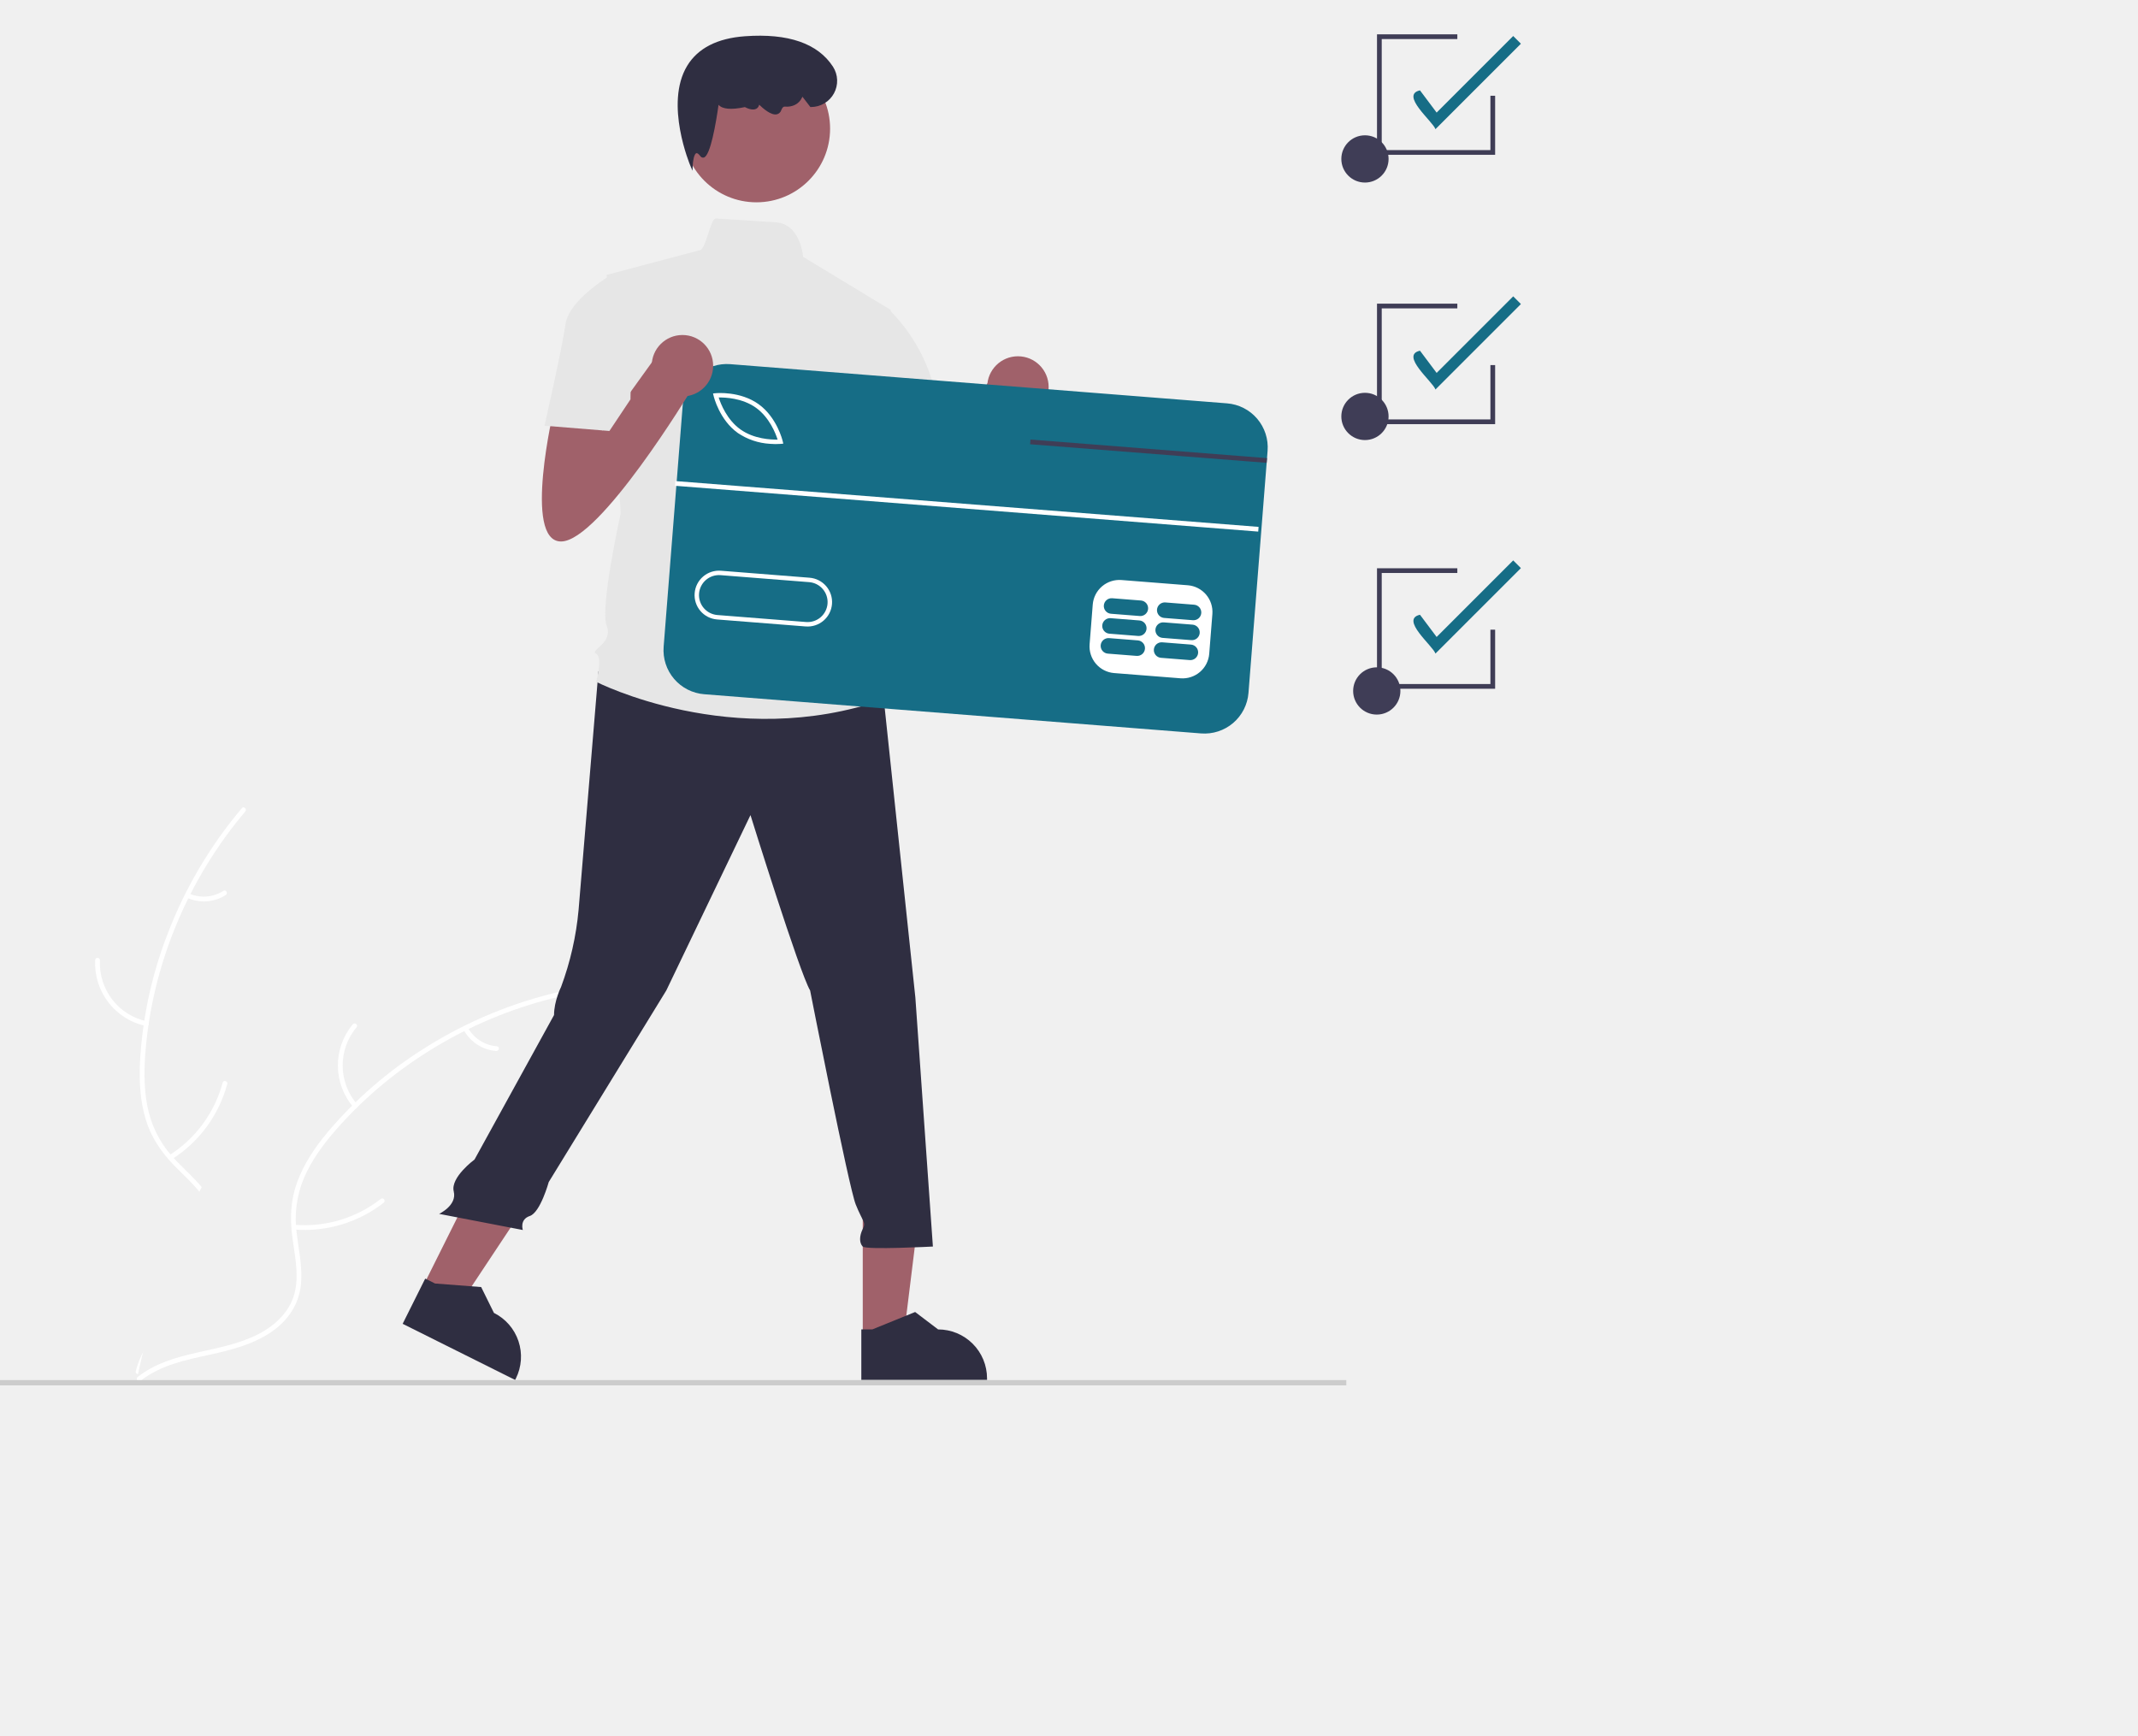
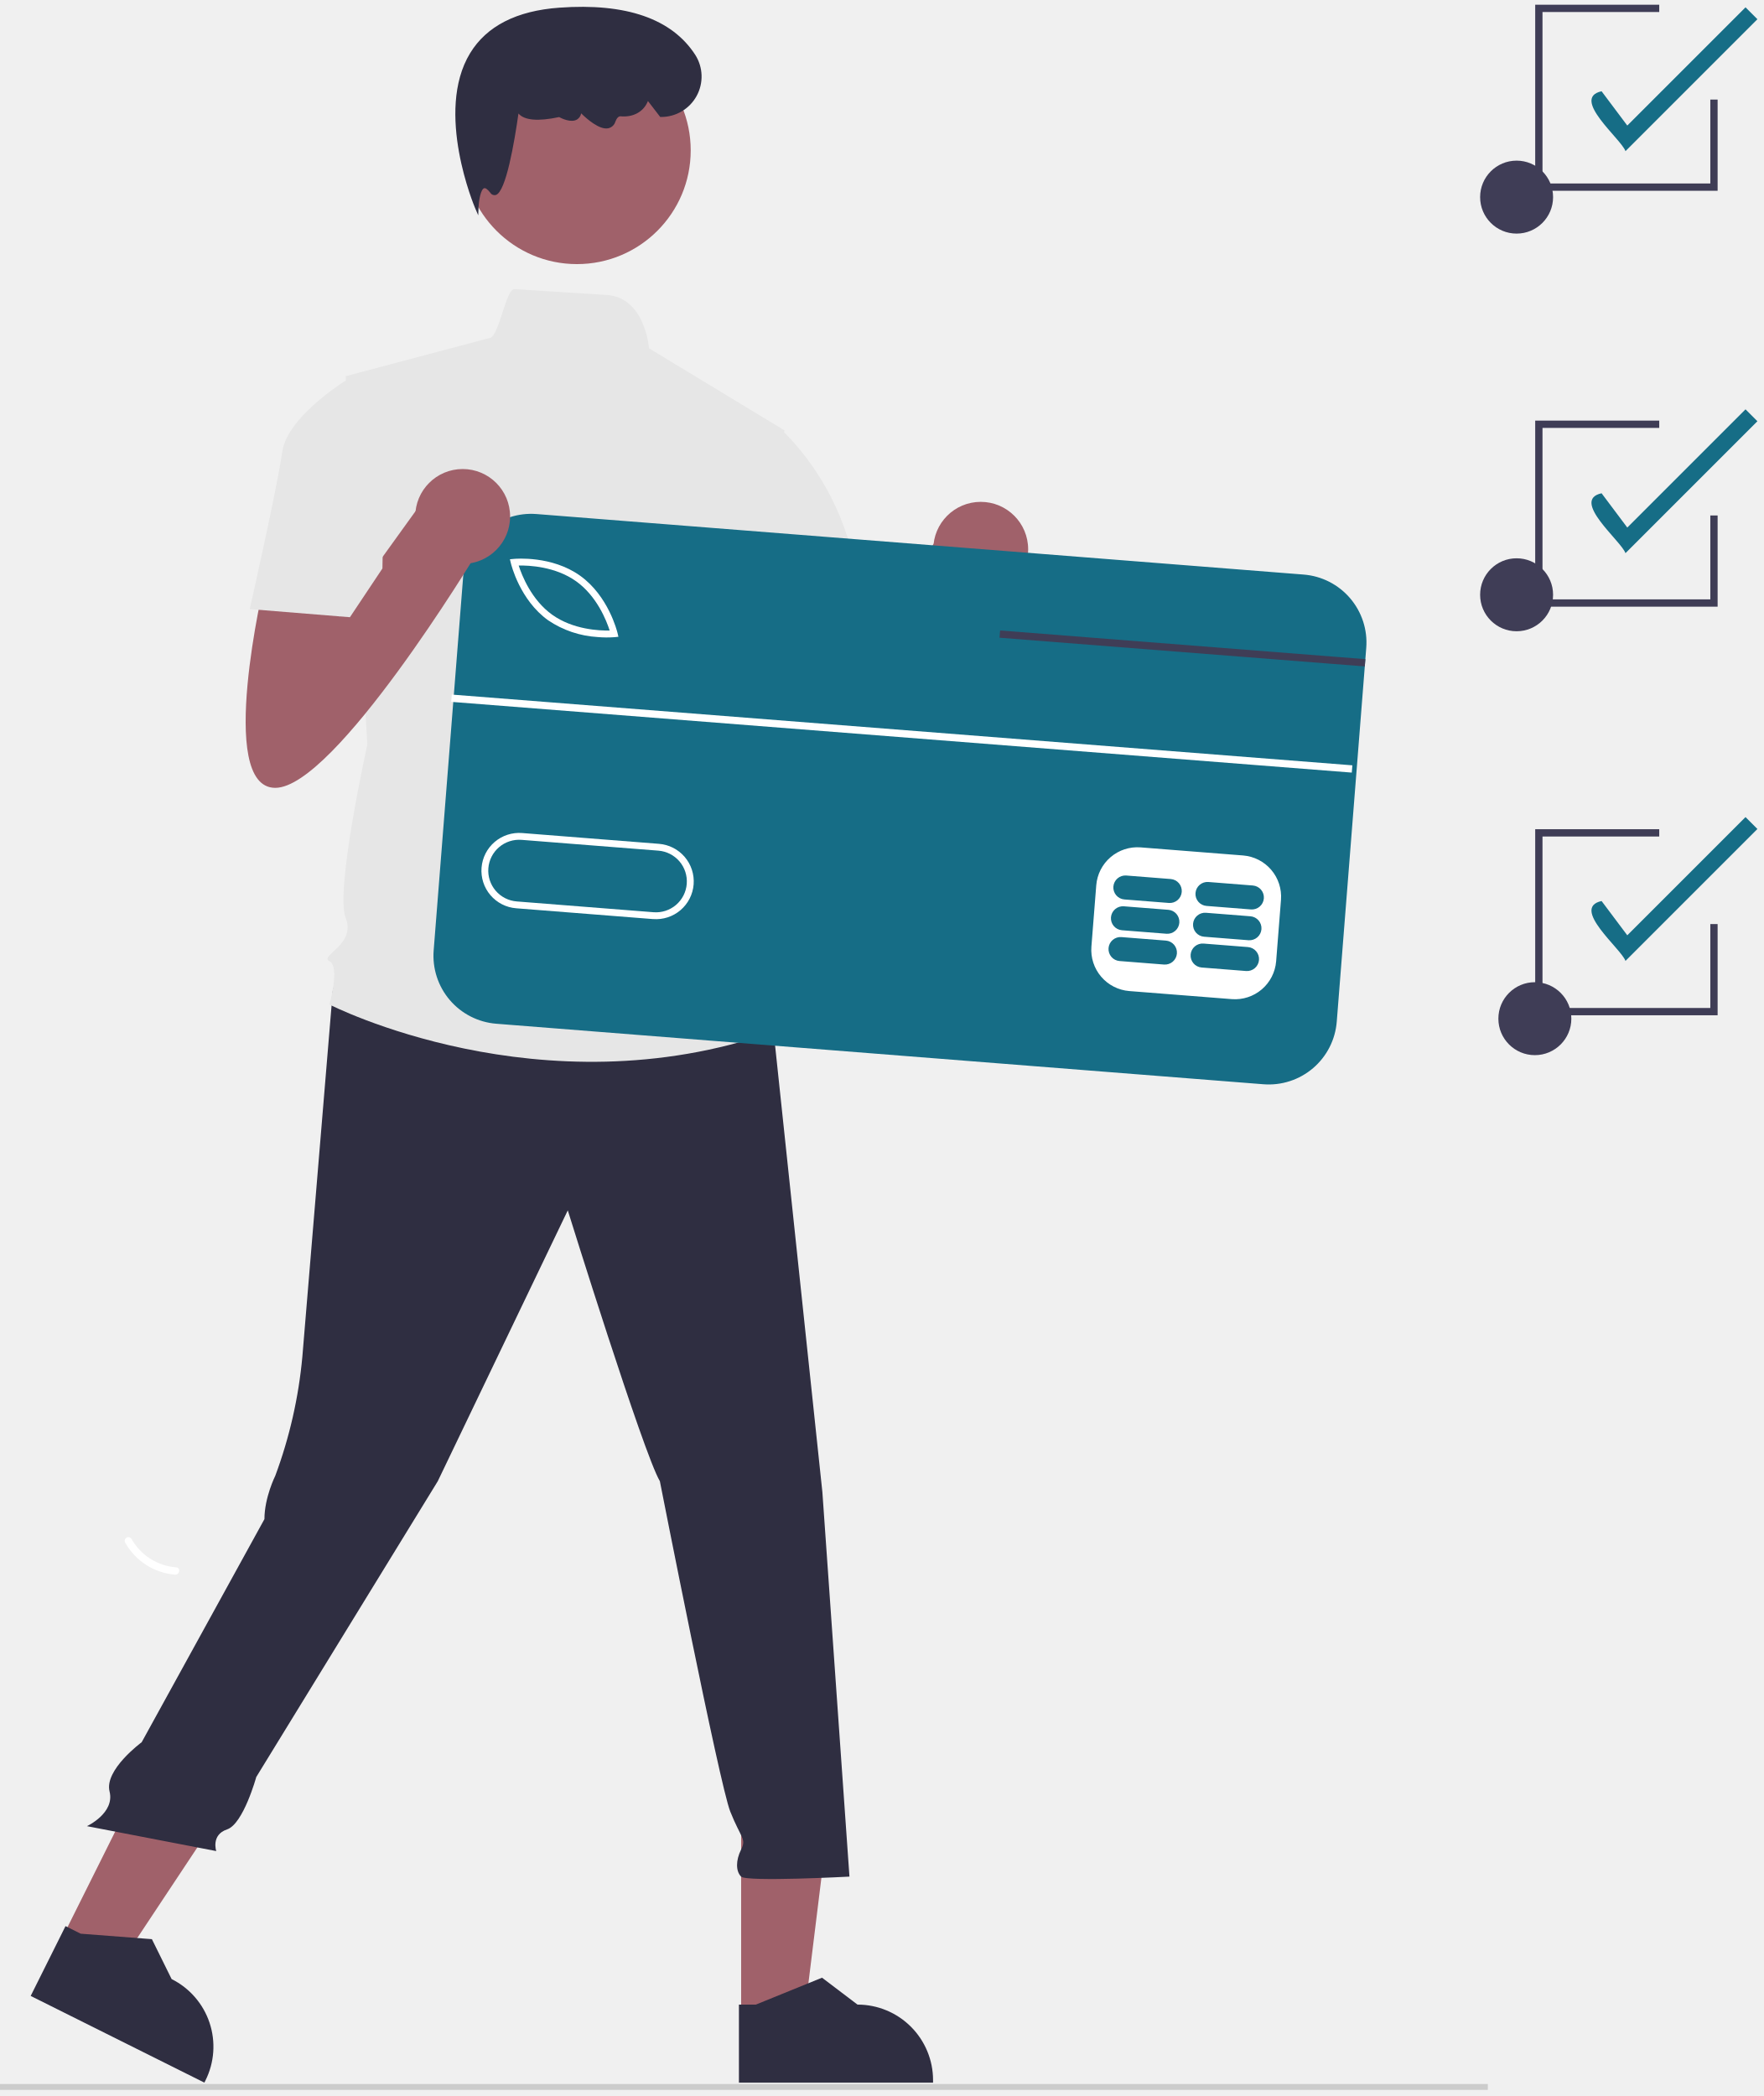
- <svg xmlns="http://www.w3.org/2000/svg" width="526" height="427" viewBox="0 0 526 427" fill="none">
-   <g clip-path="url(#clip0_826_1557)">
-     <path d="M16.66 261.603C19.265 235.012 35.011 208.469 60.063 199.184C50.806 226.725 51.588 256.653 62.272 283.672C66.43 294.077 72.138 305.218 68.761 315.902C66.659 322.55 61.23 327.736 55.096 331.05C48.961 334.364 42.101 336.046 35.327 337.696L34.015 338.84C22.563 314.701 14.055 288.193 16.66 261.603Z" fill="#F0F0F0" />
-     <path d="M60.328 199.679C46.182 216.375 37.28 237.697 35.723 259.557C35.386 264.283 35.456 269.106 36.608 273.726C37.765 278.22 40.105 282.322 43.383 285.607C46.379 288.73 49.805 291.579 51.989 295.376C54.291 299.379 54.496 303.99 53.105 308.342C51.403 313.666 47.889 318.062 44.303 322.241C40.322 326.88 36.114 331.637 34.528 337.692C34.336 338.425 33.209 338.084 33.4 337.352C36.159 326.817 46.154 320.614 50.749 311.07C52.893 306.617 53.708 301.491 51.47 296.907C49.512 292.899 45.982 289.959 42.922 286.822C39.708 283.529 37.215 279.889 35.864 275.452C34.482 270.914 34.223 266.084 34.437 261.37C35.003 250.684 37.245 240.154 41.082 230.165C45.397 218.74 51.635 208.138 59.526 198.816C60.014 198.24 60.813 199.106 60.328 199.679Z" fill="white" />
-     <path d="M35.854 252.425C32.193 251.637 28.932 249.573 26.653 246.602C24.373 243.631 23.224 239.947 23.411 236.207C23.42 236.055 23.488 235.912 23.6 235.808C23.712 235.705 23.86 235.649 24.013 235.653C24.166 235.657 24.311 235.719 24.418 235.828C24.526 235.937 24.587 236.083 24.588 236.235C24.408 239.718 25.479 243.149 27.607 245.911C29.735 248.673 32.781 250.584 36.194 251.297C36.935 251.453 36.591 252.58 35.854 252.425Z" fill="white" />
-     <path d="M41.656 284.223C48.123 280.129 52.81 273.748 54.781 266.352C54.976 265.619 56.103 265.959 55.909 266.692C53.843 274.384 48.952 281.015 42.212 285.261C41.57 285.665 41.016 284.625 41.656 284.223Z" fill="white" />
-     <path d="M46.518 219.827C47.871 220.427 49.351 220.682 50.827 220.568C52.303 220.454 53.727 219.976 54.972 219.176C55.609 218.764 56.162 219.804 55.529 220.214C54.149 221.091 52.575 221.618 50.945 221.747C49.315 221.876 47.679 221.604 46.178 220.954C46.031 220.905 45.909 220.801 45.836 220.665C45.763 220.529 45.744 220.37 45.784 220.22C45.83 220.071 45.933 219.946 46.07 219.873C46.208 219.799 46.368 219.782 46.518 219.827Z" fill="white" />
-     <path d="M138.347 244.516C137.957 244.785 137.566 245.053 137.175 245.332C131.943 248.972 127.015 253.03 122.44 257.467C122.081 257.805 121.722 258.152 121.373 258.499C110.465 269.308 101.659 282.047 95.401 296.07C92.916 301.653 90.859 307.416 89.249 313.311C87.025 321.451 85.262 330.455 80.616 337.187C80.139 337.895 79.619 338.573 79.058 339.216L35.513 340.352C35.412 340.305 35.312 340.267 35.211 340.22L33.475 340.345C33.536 340.035 33.607 339.715 33.669 339.406C33.704 339.226 33.749 339.046 33.784 338.866C33.811 338.746 33.838 338.626 33.855 338.516C33.863 338.476 33.872 338.436 33.881 338.406C33.898 338.296 33.926 338.196 33.943 338.096C34.334 336.306 34.738 334.516 35.155 332.726C35.155 332.716 35.155 332.716 35.164 332.706C38.378 319.071 42.759 305.585 49.047 293.193C49.236 292.82 49.425 292.437 49.634 292.064C52.499 286.494 55.815 281.167 59.548 276.137C61.601 273.39 63.792 270.748 66.112 268.222C72.12 261.706 79.115 256.176 86.841 251.834C102.244 243.181 120.243 239.55 137.065 244.152C137.496 244.27 137.917 244.388 138.347 244.516Z" fill="#F0F0F0" />
-     <path d="M138.263 245.071C116.917 249.886 96.971 261.551 82.567 278.067C79.453 281.638 76.605 285.531 74.743 289.913C72.961 294.198 72.359 298.882 73 303.478C73.511 307.776 74.531 312.113 73.989 316.46C73.417 321.042 70.805 324.847 67.074 327.484C62.509 330.711 57.057 332.104 51.678 333.282C45.706 334.59 39.482 335.854 34.57 339.734C33.975 340.204 33.281 339.253 33.875 338.783C42.42 332.033 54.136 333.098 63.55 328.244C67.943 325.979 71.68 322.377 72.653 317.37C73.503 312.991 72.454 308.518 71.899 304.171C71.316 299.607 71.517 295.199 73.109 290.843C74.738 286.388 77.44 282.375 80.449 278.74C87.334 270.549 95.464 263.491 104.542 257.825C114.866 251.301 126.23 246.592 138.142 243.9C138.88 243.734 138.996 244.906 138.263 245.071Z" fill="white" />
-     <path d="M86.967 272.451C84.519 269.618 83.157 266.007 83.126 262.262C83.095 258.518 84.395 254.885 86.796 252.011C87.283 251.431 88.207 252.162 87.719 252.742C85.479 255.414 84.268 258.799 84.304 262.286C84.34 265.772 85.622 269.131 87.917 271.756C88.415 272.327 87.462 273.019 86.967 272.451Z" fill="white" />
-     <path d="M72.455 301.333C80.083 301.958 87.668 299.685 93.695 294.967C94.291 294.499 94.986 295.45 94.39 295.917C88.109 300.815 80.212 303.165 72.275 302.497C71.518 302.433 71.702 301.27 72.455 301.333Z" fill="white" />
-     <path d="M115.108 252.844C115.827 254.138 116.855 255.233 118.102 256.03C119.348 256.828 120.773 257.304 122.249 257.415C123.006 257.469 122.821 258.632 122.069 258.578C120.439 258.448 118.866 257.921 117.487 257.043C116.108 256.164 114.965 254.962 114.158 253.54C114.07 253.412 114.035 253.256 114.058 253.103C114.082 252.95 114.163 252.812 114.285 252.717C114.411 252.625 114.568 252.587 114.722 252.611C114.877 252.635 115.015 252.719 115.108 252.844Z" fill="white" />
-     <path d="M353.158 31.777C352.508 29.857 344.355 23.331 349.351 22.234L353.448 27.697L372.285 8.861L374.179 10.756L353.158 31.777Z" fill="#166D86" />
-     <path d="M353.158 95.828C352.508 93.908 344.355 87.382 349.351 86.285L353.448 91.748L372.285 72.912L374.179 74.807L353.158 95.828Z" fill="#166D86" />
-     <path d="M353.158 160.794C352.508 158.874 344.355 152.348 349.351 151.251L353.448 156.714L372.285 137.878L374.179 139.773L353.158 160.794Z" fill="#166D86" />
-     <path d="M335.813 108.27C339.023 108.27 341.625 105.668 341.625 102.458C341.625 99.248 339.023 96.645 335.813 96.645C332.602 96.645 330 99.248 330 102.458C330 105.668 332.602 108.27 335.813 108.27Z" fill="#3F3D56" />
-     <path d="M335.813 44.913C339.023 44.913 341.625 42.311 341.625 39.101C341.625 35.891 339.023 33.288 335.813 33.288C332.602 33.288 330 35.891 330 39.101C330 42.311 332.602 44.913 335.813 44.913Z" fill="#3F3D56" />
-     <path d="M338.72 175.809C341.93 175.809 344.532 173.206 344.532 169.996C344.532 166.786 341.93 164.184 338.72 164.184C335.51 164.184 332.907 166.786 332.907 169.996C332.907 173.206 335.51 175.809 338.72 175.809Z" fill="#3F3D56" />
-     <path d="M367.839 169.455H338.776V139.81H358.539V140.973H339.939V168.292H366.677V154.923H367.839V169.455Z" fill="#3F3D56" />
-     <path d="M367.839 104.354H338.776V74.71H358.539V75.872H339.939V103.191H366.677V89.822H367.839V104.354Z" fill="#3F3D56" />
-     <path d="M367.839 38.09H338.776V8.446H358.539V9.609H339.939V36.928H366.677V23.559H367.839V38.09Z" fill="#3F3D56" />
-     <path d="M218.846 105.656C218.846 105.656 211.079 138.451 220.572 138.451C230.066 138.451 252.505 101.341 252.505 101.341L244.737 91.847L230.796 111.203L230.066 101.341L218.846 105.656Z" fill="#A0616A" />
-     <path d="M250.434 102.766C254.608 102.766 257.991 99.383 257.991 95.21C257.991 91.037 254.608 87.654 250.434 87.654C246.261 87.654 242.878 91.037 242.878 95.21C242.878 99.383 246.261 102.766 250.434 102.766Z" fill="#A0616A" />
-     <path d="M212.261 329.019L222.318 329.018L227.104 290.222L212.258 290.222L212.261 329.019Z" fill="#A0616A" />
-     <path d="M211.906 339.512L242.837 339.511V339.119C242.836 335.926 241.568 332.864 239.31 330.607C237.052 328.349 233.99 327.081 230.798 327.081H230.797L225.147 322.794L214.606 327.081L211.906 327.081L211.906 339.512Z" fill="#2F2E41" />
-     <path d="M104.067 316.47L113.067 320.961L134.673 288.385L121.391 281.756L104.067 316.47Z" fill="#A0616A" />
-     <path d="M99.064 325.7L126.739 339.512L126.914 339.162C128.34 336.305 128.572 332.999 127.56 329.97C126.548 326.942 124.375 324.44 121.518 323.014L121.518 323.013L118.377 316.655L107.03 315.784L104.614 314.578L99.064 325.7Z" fill="#2F2E41" />
-     <path d="M331.229 339.549H0V340.852H331.229V339.549Z" fill="#CCCCCC" />
-     <path d="M147.232 165.151C147.232 165.151 143.212 213.482 142.349 223.838C141.757 230.33 140.306 236.715 138.034 242.825C138.034 242.825 136.308 246.277 136.308 249.729L116.746 285.281C116.746 285.281 110.768 289.675 111.631 293.127C112.494 296.579 108.027 298.65 108.027 298.65L128.628 302.62C128.628 302.62 127.764 300.031 130.354 299.168C132.943 298.305 135.004 290.82 135.004 290.82L163.925 243.688L184.637 200.536C184.637 200.536 196.72 239.373 199.309 243.688C199.309 243.688 208.802 292.018 210.528 296.333C212.254 300.648 213.118 300.648 212.254 302.374C211.391 304.1 211.391 305.826 212.254 306.689C213.118 307.552 229.515 306.689 229.515 306.689L225.2 245.414L217.433 172.056L177.733 159.974L147.232 165.151Z" fill="#2F2E41" />
-     <path d="M186.1 49.774C196.109 49.774 204.223 41.66 204.223 31.65C204.223 21.641 196.109 13.527 186.1 13.527C176.09 13.527 167.976 21.641 167.976 31.65C167.976 41.66 176.09 49.774 186.1 49.774Z" fill="#A0616A" />
-     <path d="M219.158 76.26L197.583 63.188C197.583 63.188 196.985 55.071 190.838 54.689C187.752 54.497 183.12 54.204 176.17 53.756C174.701 53.661 173.71 61.697 172.027 61.588L149.253 67.629L152.705 126.316C152.705 126.316 147.527 149.617 149.253 153.933C150.979 158.248 144.938 159.974 146.664 160.837C148.39 161.7 146.664 167.741 146.664 167.741C146.664 167.741 180.322 185.002 217.432 172.056L213.98 160.837C214.45 159.37 214.538 157.808 214.236 156.298C213.934 154.788 213.252 153.38 212.254 152.206C212.254 152.206 215.706 147.028 211.391 142.713C211.391 142.713 213.117 134.946 208.802 131.494L207.939 119.411L210.528 113.37L219.158 76.26Z" fill="#E6E6E6" />
-     <path d="M170.373 42.004L169.866 40.827C169.801 40.675 163.392 25.523 169.073 16.177C171.703 11.85 176.485 9.407 183.285 8.917C193.927 8.148 201.21 10.672 204.938 16.414C205.563 17.388 205.914 18.511 205.955 19.667C205.996 20.823 205.724 21.969 205.169 22.984C204.614 23.998 203.795 24.845 202.8 25.434C201.804 26.023 200.669 26.333 199.512 26.331H199.369L197.414 23.792L197.3 24.039C196.592 25.571 194.966 26.409 193.062 26.226C192.738 26.202 192.451 26.482 192.221 27.08C192.143 27.342 191.997 27.578 191.797 27.763C191.596 27.949 191.35 28.077 191.083 28.134C189.676 28.408 187.671 26.636 186.773 25.753C186.738 25.956 186.66 26.15 186.545 26.32C186.429 26.491 186.278 26.635 186.101 26.742C185.156 27.288 183.683 26.575 183.261 26.348C179.894 27.063 177.715 26.872 176.782 25.78C176.149 30.258 174.791 38.317 173.162 38.764C172.991 38.803 172.813 38.787 172.653 38.717C172.493 38.647 172.36 38.527 172.273 38.376C171.881 37.866 171.53 37.613 171.311 37.684C170.781 37.852 170.469 39.597 170.424 40.724L170.373 42.004Z" fill="#2F2E41" />
-     <path d="M209.665 77.123L218.274 75.724C224.476 81.683 228.7 89.4 230.378 97.836C232.967 111.644 233.83 114.233 233.83 114.233L213.117 119.411L201.897 97.836L209.665 77.123Z" fill="#E6E6E6" />
-     <path d="M171.463 95.083L166.143 162.529L301.916 173.239L307.236 105.794L171.463 95.083Z" fill="white" />
-     <path d="M185.969 100.309C182.646 97.936 178.428 97.764 176.816 97.799C177.308 99.333 178.836 103.269 182.158 105.643C185.489 108.022 189.703 108.188 191.312 108.155C190.82 106.621 189.292 102.683 185.969 100.309Z" fill="#166D86" />
-     <path d="M199.077 143.226L177.276 141.506C176.632 141.455 175.984 141.532 175.369 141.731C174.755 141.931 174.185 142.25 173.694 142.669C173.202 143.089 172.798 143.601 172.505 144.177C172.212 144.752 172.034 145.38 171.984 146.024C171.933 146.669 172.009 147.316 172.209 147.931C172.408 148.546 172.727 149.115 173.147 149.606C173.566 150.098 174.078 150.502 174.654 150.795C175.23 151.089 175.858 151.266 176.502 151.317L198.303 153.036C199.604 153.139 200.892 152.721 201.885 151.873C202.877 151.026 203.493 149.819 203.595 148.518C203.698 147.217 203.279 145.929 202.432 144.936C201.585 143.944 200.378 143.328 199.077 143.226Z" fill="#166D86" />
-     <path d="M301.884 99.238L179.652 89.595C178.23 89.483 176.8 89.652 175.444 90.093C174.087 90.533 172.831 91.237 171.747 92.163C170.662 93.089 169.771 94.22 169.123 95.49C168.476 96.761 168.085 98.147 167.973 99.569L163.272 159.119C163.046 161.991 163.97 164.835 165.841 167.026C167.711 169.217 170.376 170.576 173.248 170.803L295.48 180.446C296.902 180.558 298.332 180.389 299.688 179.948C301.044 179.507 302.3 178.804 303.385 177.878C304.469 176.952 305.361 175.821 306.008 174.55C306.656 173.28 307.047 171.894 307.158 170.472L311.626 113.872L311.716 112.716L311.858 110.916C311.97 109.495 311.801 108.065 311.36 106.708C310.919 105.352 310.216 104.096 309.29 103.011C308.363 101.927 307.233 101.036 305.962 100.388C304.691 99.741 303.306 99.35 301.884 99.238ZM298.275 151.05L297.5 160.861C297.358 162.593 296.537 164.2 295.214 165.328C293.892 166.457 292.176 167.016 290.443 166.883L274.09 165.594C272.357 165.453 270.751 164.631 269.622 163.308C268.494 161.986 267.935 160.27 268.068 158.537L268.842 148.726C268.984 146.994 269.806 145.388 271.129 144.259C272.451 143.131 274.166 142.572 275.9 142.704L292.247 143.994C293.979 144.136 295.586 144.958 296.715 146.279C297.844 147.601 298.405 149.316 298.275 151.05ZM170.902 145.934C171.029 144.347 171.78 142.874 172.991 141.84C174.202 140.806 175.774 140.294 177.362 140.417L199.162 142.138C199.95 142.199 200.718 142.414 201.422 142.772C202.126 143.13 202.753 143.623 203.267 144.223C203.78 144.823 204.171 145.518 204.415 146.269C204.66 147.02 204.754 147.812 204.693 148.6C204.632 149.387 204.416 150.155 204.057 150.859C203.699 151.563 203.206 152.189 202.605 152.702C202.005 153.215 201.309 153.605 200.558 153.849C199.807 154.093 199.015 154.187 198.227 154.125L198.216 154.128L176.416 152.407C175.628 152.345 174.861 152.128 174.158 151.769C173.454 151.41 172.828 150.915 172.316 150.314C171.804 149.713 171.416 149.017 171.173 148.265C170.93 147.513 170.838 146.721 170.902 145.934ZM175.569 97.41L175.42 96.8L176.047 96.743C176.292 96.716 182.091 96.195 186.605 99.42C191.12 102.645 192.504 108.302 192.564 108.539L192.707 109.15L192.082 109.213C191.194 109.279 190.302 109.273 189.414 109.196C186.592 109.03 183.866 108.11 181.522 106.53C177.008 103.305 175.623 97.648 175.569 97.41Z" fill="#166D86" />
-     <path d="M279.934 157.556L272.849 156.997C272.344 156.958 271.844 157.122 271.458 157.451C271.073 157.781 270.834 158.249 270.795 158.755C270.755 159.26 270.917 159.761 271.246 160.146C271.574 160.532 272.043 160.772 272.548 160.813L279.634 161.371C280.139 161.41 280.639 161.247 281.024 160.918C281.41 160.588 281.648 160.119 281.688 159.614C281.728 159.109 281.566 158.608 281.237 158.222C280.908 157.837 280.44 157.597 279.934 157.556Z" fill="#166D86" />
-     <path d="M293.016 158.588L285.93 158.029C285.425 157.991 284.925 158.154 284.54 158.483C284.155 158.813 283.917 159.282 283.877 159.787C283.837 160.292 283.999 160.792 284.328 161.178C284.656 161.564 285.124 161.803 285.629 161.844L292.715 162.403C293.22 162.442 293.72 162.279 294.105 161.949C294.49 161.62 294.728 161.151 294.768 160.646C294.808 160.141 294.646 159.64 294.317 159.255C293.989 158.869 293.521 158.629 293.016 158.588Z" fill="#166D86" />
-     <path d="M280.322 152.651L273.237 152.092C272.731 152.053 272.231 152.217 271.847 152.546C271.462 152.876 271.223 153.344 271.183 153.849C271.143 154.355 271.305 154.855 271.634 155.241C271.963 155.626 272.431 155.866 272.936 155.907L280.021 156.466C280.526 156.505 281.027 156.342 281.412 156.012C281.797 155.683 282.036 155.214 282.076 154.709C282.116 154.203 281.953 153.703 281.625 153.317C281.296 152.931 280.827 152.692 280.322 152.651Z" fill="#166D86" />
-     <path d="M293.403 153.683L286.317 153.124C285.812 153.085 285.312 153.248 284.927 153.578C284.541 153.907 284.303 154.376 284.263 154.881C284.223 155.387 284.385 155.887 284.714 156.273C285.043 156.659 285.511 156.898 286.016 156.939L293.102 157.498C293.607 157.537 294.108 157.374 294.493 157.044C294.878 156.715 295.117 156.246 295.157 155.741C295.197 155.235 295.034 154.735 294.705 154.349C294.377 153.963 293.908 153.724 293.403 153.683Z" fill="#166D86" />
-     <path d="M280.709 147.746L273.624 147.187C273.118 147.148 272.618 147.311 272.233 147.64C271.848 147.97 271.609 148.439 271.569 148.944C271.529 149.45 271.691 149.95 272.02 150.336C272.349 150.722 272.817 150.961 273.323 151.002L280.408 151.561C280.913 151.6 281.413 151.436 281.798 151.107C282.183 150.777 282.422 150.309 282.461 149.803C282.501 149.298 282.339 148.798 282.011 148.412C281.682 148.027 281.214 147.787 280.709 147.746Z" fill="#166D86" />
-     <path d="M293.789 148.778L286.704 148.219C286.199 148.18 285.699 148.343 285.314 148.673C284.929 149.002 284.69 149.471 284.65 149.976C284.611 150.481 284.773 150.982 285.101 151.367C285.43 151.753 285.898 151.993 286.403 152.034L293.488 152.593C293.994 152.631 294.493 152.468 294.878 152.139C295.263 151.809 295.502 151.34 295.542 150.835C295.582 150.33 295.419 149.83 295.091 149.444C294.762 149.058 294.294 148.819 293.789 148.778Z" fill="#166D86" />
-     <path d="M166.157 118.358L166.065 119.518L309.55 130.789L309.641 129.63L166.157 118.358Z" fill="white" />
-     <path d="M311.715 112.715L311.625 113.872L306.631 113.48L253.427 109.301L253.523 108.143L306.721 112.324L311.715 112.715Z" fill="#3F3D56" />
-     <path d="M136.307 100.425C136.307 100.425 128.54 133.22 138.033 133.22C147.527 133.22 169.966 96.109 169.966 96.109L162.198 86.616L148.257 105.972L147.527 96.109L136.307 100.425Z" fill="#A0616A" />
-     <path d="M167.896 97.535C172.069 97.535 175.453 94.152 175.453 89.979C175.453 85.806 172.069 82.422 167.896 82.422C163.723 82.422 160.34 85.806 160.34 89.979C160.34 94.152 163.723 97.535 167.896 97.535Z" fill="#A0616A" />
-     <path d="M155.54 72.808L150.362 67.629C150.362 67.629 140.006 73.671 139.143 79.712C138.28 85.753 133.964 104.74 133.964 104.74L149.93 106.034L155.109 98.267L155.54 72.808Z" fill="#E6E6E6" />
-   </g>
-   <defs>
-     <clipPath id="clip0_826_1557">
-       <rect width="525.666" height="340.852" fill="white" />
-     </clipPath>
-   </defs>
+ <svg xmlns="http://www.w3.org/2000/svg" width="170" height="202" viewBox="0 0 170 202" fill="none">
+   <path d="M12.661 148.287C13.095 149.069 13.718 149.731 14.472 150.214C15.226 150.697 16.088 150.984 16.98 151.051C17.438 151.084 17.326 151.788 16.871 151.755C15.886 151.677 14.934 151.358 14.1 150.826C13.265 150.295 12.574 149.568 12.086 148.707C12.033 148.63 12.011 148.536 12.026 148.443C12.04 148.351 12.089 148.267 12.163 148.21C12.239 148.154 12.334 148.131 12.428 148.146C12.521 148.16 12.604 148.211 12.661 148.287Z" fill="white" />
+   <path d="M156.653 14.567C156.26 13.406 151.328 9.459 154.35 8.795L156.828 12.1L168.222 0.706L169.368 1.852L156.653 14.567Z" fill="#166D86" />
+   <path d="M156.653 53.31C156.26 52.149 151.328 48.202 154.35 47.538L156.828 50.843L168.222 39.449L169.368 40.595L156.653 53.31Z" fill="#166D86" />
+   <path d="M156.653 92.607C156.26 91.446 151.328 87.499 154.35 86.835L156.828 90.139L168.222 78.746L169.368 79.892L156.653 92.607Z" fill="#166D86" />
+   <path d="M146.16 60.837C148.102 60.837 149.676 59.263 149.676 57.321C149.676 55.379 148.102 53.805 146.16 53.805C144.219 53.805 142.645 55.379 142.645 57.321C142.645 59.263 144.219 60.837 146.16 60.837Z" fill="#3F3D56" />
+   <path d="M146.16 22.513C148.102 22.513 149.676 20.939 149.676 18.997C149.676 17.056 148.102 15.481 146.16 15.481C144.219 15.481 142.645 17.056 142.645 18.997C142.645 20.939 144.219 22.513 146.16 22.513Z" fill="#3F3D56" />
+   <path d="M147.92 101.689C149.862 101.689 151.436 100.115 151.436 98.174C151.436 96.232 149.862 94.658 147.92 94.658C145.978 94.658 144.404 96.232 144.404 98.174C144.404 100.115 145.978 101.689 147.92 101.689Z" fill="#3F3D56" />
+   <path d="M165.533 97.846H147.953V79.915H159.907V80.618H148.656V97.143H164.83V89.056H165.533V97.846Z" fill="#3F3D56" />
+   <path d="M165.533 58.468H147.953V40.536H159.907V41.24H148.656V57.764H164.83V49.678H165.533V58.468Z" fill="#3F3D56" />
+   <path d="M165.533 18.386H147.953V0.455H159.907V1.158H148.656V17.683H164.83V9.596H165.533V18.386Z" fill="#3F3D56" />
+   <path d="M75.41 59.255C75.41 59.255 70.711 79.093 76.454 79.093C82.196 79.093 95.769 56.645 95.769 56.645L91.071 50.903L82.638 62.611L82.196 56.645L75.41 59.255Z" fill="#A0616A" />
+   <path d="M94.516 57.508C97.04 57.508 99.087 55.461 99.087 52.937C99.087 50.413 97.04 48.366 94.516 48.366C91.992 48.366 89.945 50.413 89.945 52.937C89.945 55.461 91.992 57.508 94.516 57.508Z" fill="#A0616A" />
+   <path d="M71.427 194.363L77.511 194.363L80.405 170.896L71.426 170.896L71.427 194.363Z" fill="#A0616A" />
+   <path d="M71.213 200.71L89.922 200.71V200.473C89.922 198.542 89.155 196.69 87.789 195.324C86.424 193.958 84.572 193.191 82.64 193.191H82.64L79.222 190.598L72.846 193.191L71.213 193.192L71.213 200.71Z" fill="#2F2E41" />
+   <path d="M5.984 186.773L11.428 189.489L24.497 169.784L16.463 165.775L5.984 186.773Z" fill="#A0616A" />
+   <path d="M2.957 192.356L19.697 200.71L19.803 200.499C20.665 198.771 20.806 196.771 20.194 194.939C19.582 193.107 18.267 191.594 16.539 190.731L16.539 190.731L14.639 186.885L7.776 186.358L6.314 185.628L2.957 192.356Z" fill="#2F2E41" />
+   <path d="M143.388 200.845H0V201.409H143.388V200.845Z" fill="#CCCCCC" />
+   <path d="M32.093 95.243C32.093 95.243 29.662 124.477 29.14 130.742C28.782 134.668 27.904 138.53 26.53 142.226C26.53 142.226 25.485 144.314 25.485 146.403L13.653 167.907C13.653 167.907 10.037 170.565 10.559 172.653C11.081 174.741 8.379 175.994 8.379 175.994L20.84 178.396C20.84 178.396 20.318 176.829 21.884 176.307C23.45 175.785 24.697 171.258 24.697 171.258L42.191 142.748L54.719 116.647C54.719 116.647 62.028 140.138 63.594 142.748C63.594 142.748 69.336 171.982 70.38 174.592C71.424 177.202 71.946 177.202 71.424 178.246C70.902 179.291 70.902 180.335 71.424 180.857C71.946 181.379 81.865 180.857 81.865 180.857L79.255 143.792L74.556 99.42L50.543 92.111L32.093 95.243Z" fill="#2F2E41" />
+   <path d="M55.603 25.453C61.658 25.453 66.566 20.545 66.566 14.491C66.566 8.436 61.658 3.528 55.603 3.528C49.549 3.528 44.641 8.436 44.641 14.491C44.641 20.545 49.549 25.453 55.603 25.453Z" fill="#A0616A" />
+   <path d="M75.599 41.474L62.549 33.567C62.549 33.567 62.187 28.657 58.468 28.426C56.602 28.31 53.8 28.133 49.596 27.862C48.708 27.805 48.108 32.666 47.09 32.599L33.314 36.254L35.403 71.752C35.403 71.752 32.27 85.847 33.314 88.457C34.358 91.067 30.704 92.111 31.748 92.633C32.792 93.155 31.748 96.809 31.748 96.809C31.748 96.809 52.108 107.25 74.555 99.42L72.467 92.633C72.751 91.746 72.804 90.801 72.621 89.888C72.439 88.974 72.026 88.122 71.423 87.413C71.423 87.413 73.511 84.281 70.901 81.671C70.901 81.671 71.945 76.972 69.335 74.884L68.812 67.576L70.379 63.921L75.599 41.474Z" fill="#E6E6E6" />
+   <path d="M46.089 20.753L45.783 20.041C45.743 19.95 41.866 10.784 45.303 5.131C46.893 2.514 49.786 1.036 53.9 0.74C60.336 0.274 64.742 1.801 66.997 5.275C67.375 5.863 67.587 6.543 67.612 7.242C67.636 7.942 67.472 8.634 67.136 9.248C66.801 9.862 66.306 10.374 65.703 10.73C65.101 11.087 64.414 11.274 63.715 11.273H63.628L62.445 9.738L62.377 9.887C61.948 10.813 60.965 11.32 59.813 11.209C59.617 11.195 59.444 11.364 59.304 11.726C59.258 11.884 59.169 12.027 59.048 12.139C58.927 12.252 58.778 12.329 58.616 12.364C57.765 12.53 56.552 11.458 56.009 10.924C55.988 11.046 55.941 11.164 55.871 11.267C55.801 11.37 55.709 11.457 55.603 11.522C55.031 11.852 54.14 11.421 53.885 11.283C51.848 11.716 50.53 11.6 49.966 10.94C49.583 13.648 48.761 18.523 47.776 18.794C47.673 18.817 47.565 18.807 47.468 18.765C47.371 18.723 47.291 18.65 47.238 18.559C47.001 18.251 46.789 18.097 46.657 18.14C46.336 18.242 46.147 19.298 46.12 19.979L46.089 20.753Z" fill="#2F2E41" />
+   <path d="M69.856 41.996L75.064 41.15C78.815 44.754 81.371 49.423 82.385 54.525C83.951 62.877 84.473 64.444 84.473 64.444L71.945 67.576L65.158 54.525L69.856 41.996Z" fill="#E6E6E6" />
+   <path d="M46.749 52.86L43.531 93.657L125.658 100.135L128.876 59.339L46.749 52.86Z" fill="white" />
+   <path d="M55.525 56.021C53.515 54.586 50.963 54.482 49.988 54.502C50.286 55.431 51.21 57.812 53.22 59.247C55.234 60.686 57.783 60.787 58.756 60.767C58.459 59.839 57.535 57.457 55.525 56.021Z" fill="#166D86" />
+   <path d="M63.452 81.981L50.265 80.94C49.875 80.91 49.483 80.956 49.112 81.077C48.74 81.197 48.396 81.39 48.099 81.644C47.801 81.898 47.557 82.207 47.379 82.556C47.202 82.904 47.095 83.284 47.064 83.673C47.033 84.063 47.08 84.455 47.2 84.827C47.321 85.198 47.514 85.543 47.767 85.84C48.021 86.137 48.331 86.382 48.679 86.559C49.028 86.737 49.407 86.844 49.797 86.875L62.984 87.915C63.771 87.977 64.55 87.724 65.151 87.211C65.751 86.699 66.123 85.969 66.185 85.182C66.247 84.395 65.994 83.615 65.482 83.015C64.969 82.415 64.239 82.043 63.452 81.981Z" fill="#166D86" />
+   <path d="M125.637 55.373L51.701 49.54C50.841 49.473 49.976 49.575 49.156 49.841C48.336 50.108 47.576 50.533 46.92 51.094C46.264 51.654 45.724 52.338 45.333 53.106C44.941 53.875 44.705 54.713 44.637 55.573L41.794 91.594C41.657 93.331 42.216 95.052 43.347 96.377C44.479 97.702 46.09 98.524 47.828 98.662L121.764 104.495C122.624 104.562 123.489 104.46 124.309 104.193C125.129 103.927 125.889 103.501 126.545 102.941C127.201 102.381 127.74 101.697 128.132 100.928C128.524 100.16 128.76 99.322 128.828 98.462L131.53 64.225L131.584 63.526L131.67 62.437C131.738 61.577 131.636 60.712 131.369 59.892C131.103 59.072 130.677 58.312 130.117 57.656C129.557 57 128.873 56.461 128.104 56.069C127.336 55.677 126.497 55.441 125.637 55.373ZM123.454 86.713L122.986 92.648C122.9 93.696 122.403 94.667 121.603 95.35C120.803 96.033 119.765 96.371 118.717 96.29L108.825 95.511C107.777 95.425 106.806 94.928 106.123 94.128C105.44 93.328 105.102 92.291 105.182 91.242L105.651 85.308C105.737 84.26 106.234 83.288 107.034 82.606C107.834 81.923 108.871 81.585 109.92 81.665L119.808 82.445C120.856 82.531 121.828 83.028 122.511 83.828C123.194 84.627 123.533 85.665 123.454 86.713ZM46.409 83.619C46.485 82.659 46.94 81.768 47.672 81.142C48.405 80.517 49.356 80.207 50.316 80.282L63.503 81.323C63.979 81.36 64.444 81.49 64.87 81.706C65.296 81.923 65.675 82.221 65.986 82.584C66.296 82.947 66.532 83.367 66.68 83.822C66.828 84.276 66.885 84.755 66.848 85.231C66.811 85.707 66.68 86.172 66.464 86.598C66.247 87.023 65.949 87.402 65.585 87.713C65.222 88.023 64.801 88.259 64.347 88.407C63.893 88.554 63.414 88.611 62.937 88.573L62.931 88.575L49.744 87.534C49.268 87.497 48.803 87.365 48.378 87.148C47.953 86.931 47.574 86.632 47.264 86.268C46.955 85.905 46.719 85.483 46.573 85.029C46.426 84.574 46.37 84.095 46.409 83.619ZM49.232 54.267L49.142 53.899L49.521 53.864C49.669 53.848 53.177 53.533 55.907 55.483C58.638 57.434 59.475 60.856 59.512 60.999L59.599 61.369L59.22 61.407C58.683 61.447 58.143 61.443 57.607 61.396C55.9 61.297 54.251 60.74 52.833 59.784C50.102 57.834 49.265 54.411 49.232 54.267Z" fill="#166D86" />
+   <path d="M112.362 90.649L108.076 90.311C107.771 90.287 107.468 90.386 107.235 90.585C107.002 90.784 106.858 91.068 106.834 91.374C106.81 91.68 106.908 91.982 107.107 92.216C107.305 92.449 107.589 92.594 107.894 92.618L112.18 92.957C112.486 92.98 112.789 92.882 113.022 92.682C113.255 92.483 113.399 92.199 113.423 91.894C113.447 91.588 113.349 91.285 113.15 91.052C112.951 90.818 112.668 90.674 112.362 90.649Z" fill="#166D86" />
+   <path d="M120.274 91.273L115.988 90.935C115.682 90.912 115.38 91.01 115.147 91.21C114.914 91.409 114.77 91.693 114.746 91.998C114.722 92.304 114.82 92.606 115.018 92.84C115.217 93.073 115.5 93.218 115.806 93.243L120.092 93.581C120.397 93.604 120.7 93.505 120.932 93.306C121.165 93.107 121.31 92.823 121.334 92.518C121.358 92.212 121.26 91.91 121.061 91.676C120.862 91.443 120.579 91.298 120.274 91.273Z" fill="#166D86" />
+   <path d="M112.596 87.682L108.31 87.344C108.005 87.32 107.702 87.419 107.469 87.618C107.236 87.818 107.092 88.101 107.068 88.407C107.044 88.712 107.142 89.015 107.341 89.248C107.539 89.481 107.823 89.626 108.128 89.651L112.414 89.989C112.72 90.013 113.022 89.914 113.255 89.715C113.488 89.516 113.633 89.232 113.657 88.926C113.681 88.621 113.583 88.318 113.384 88.085C113.185 87.851 112.902 87.706 112.596 87.682Z" fill="#166D86" />
+   <path d="M120.509 88.306L116.223 87.968C115.917 87.944 115.615 88.043 115.382 88.242C115.149 88.442 115.004 88.725 114.98 89.031C114.956 89.337 115.054 89.639 115.253 89.873C115.452 90.106 115.735 90.251 116.041 90.275L120.327 90.614C120.632 90.637 120.935 90.538 121.168 90.339C121.401 90.14 121.546 89.856 121.57 89.551C121.594 89.245 121.496 88.942 121.297 88.709C121.098 88.475 120.814 88.331 120.509 88.306Z" fill="#166D86" />
+   <path d="M112.829 84.715L108.543 84.377C108.238 84.353 107.935 84.452 107.702 84.651C107.469 84.85 107.325 85.134 107.3 85.44C107.276 85.745 107.375 86.048 107.573 86.281C107.772 86.515 108.056 86.66 108.361 86.684L112.647 87.022C112.953 87.046 113.255 86.947 113.488 86.748C113.721 86.548 113.865 86.265 113.889 85.959C113.913 85.654 113.815 85.351 113.617 85.118C113.418 84.885 113.135 84.74 112.829 84.715Z" fill="#166D86" />
+   <path d="M120.742 85.339L116.457 85.001C116.151 84.977 115.849 85.076 115.616 85.275C115.383 85.475 115.239 85.758 115.215 86.064C115.19 86.369 115.288 86.672 115.487 86.905C115.686 87.139 115.969 87.284 116.275 87.308L120.56 87.647C120.866 87.67 121.168 87.571 121.401 87.372C121.634 87.172 121.778 86.889 121.802 86.583C121.827 86.278 121.728 85.975 121.53 85.742C121.331 85.509 121.048 85.364 120.742 85.339Z" fill="#166D86" />
+   <path d="M43.539 66.939L43.484 67.64L130.276 74.458L130.331 73.757L43.539 66.939Z" fill="white" />
+   <path d="M131.585 63.525L131.531 64.225L128.51 63.988L96.328 61.46L96.386 60.76L128.565 63.288L131.585 63.525Z" fill="#3F3D56" />
+   <path d="M25.484 56.091C25.484 56.091 20.786 75.928 26.528 75.928C32.27 75.928 45.843 53.481 45.843 53.481L41.145 47.738L32.712 59.446L32.27 53.481L25.484 56.091Z" fill="#A0616A" />
+   <path d="M44.59 54.343C47.114 54.343 49.161 52.297 49.161 49.773C49.161 47.248 47.114 45.202 44.59 45.202C42.066 45.202 40.02 47.248 40.02 49.773C40.02 52.297 42.066 54.343 44.59 54.343Z" fill="#A0616A" />
+   <path d="M37.117 39.386L33.985 36.254C33.985 36.254 27.721 39.908 27.199 43.562C26.677 47.217 24.066 58.701 24.066 58.701L33.724 59.484L36.856 54.786L37.117 39.386Z" fill="#E6E6E6" />
</svg>
